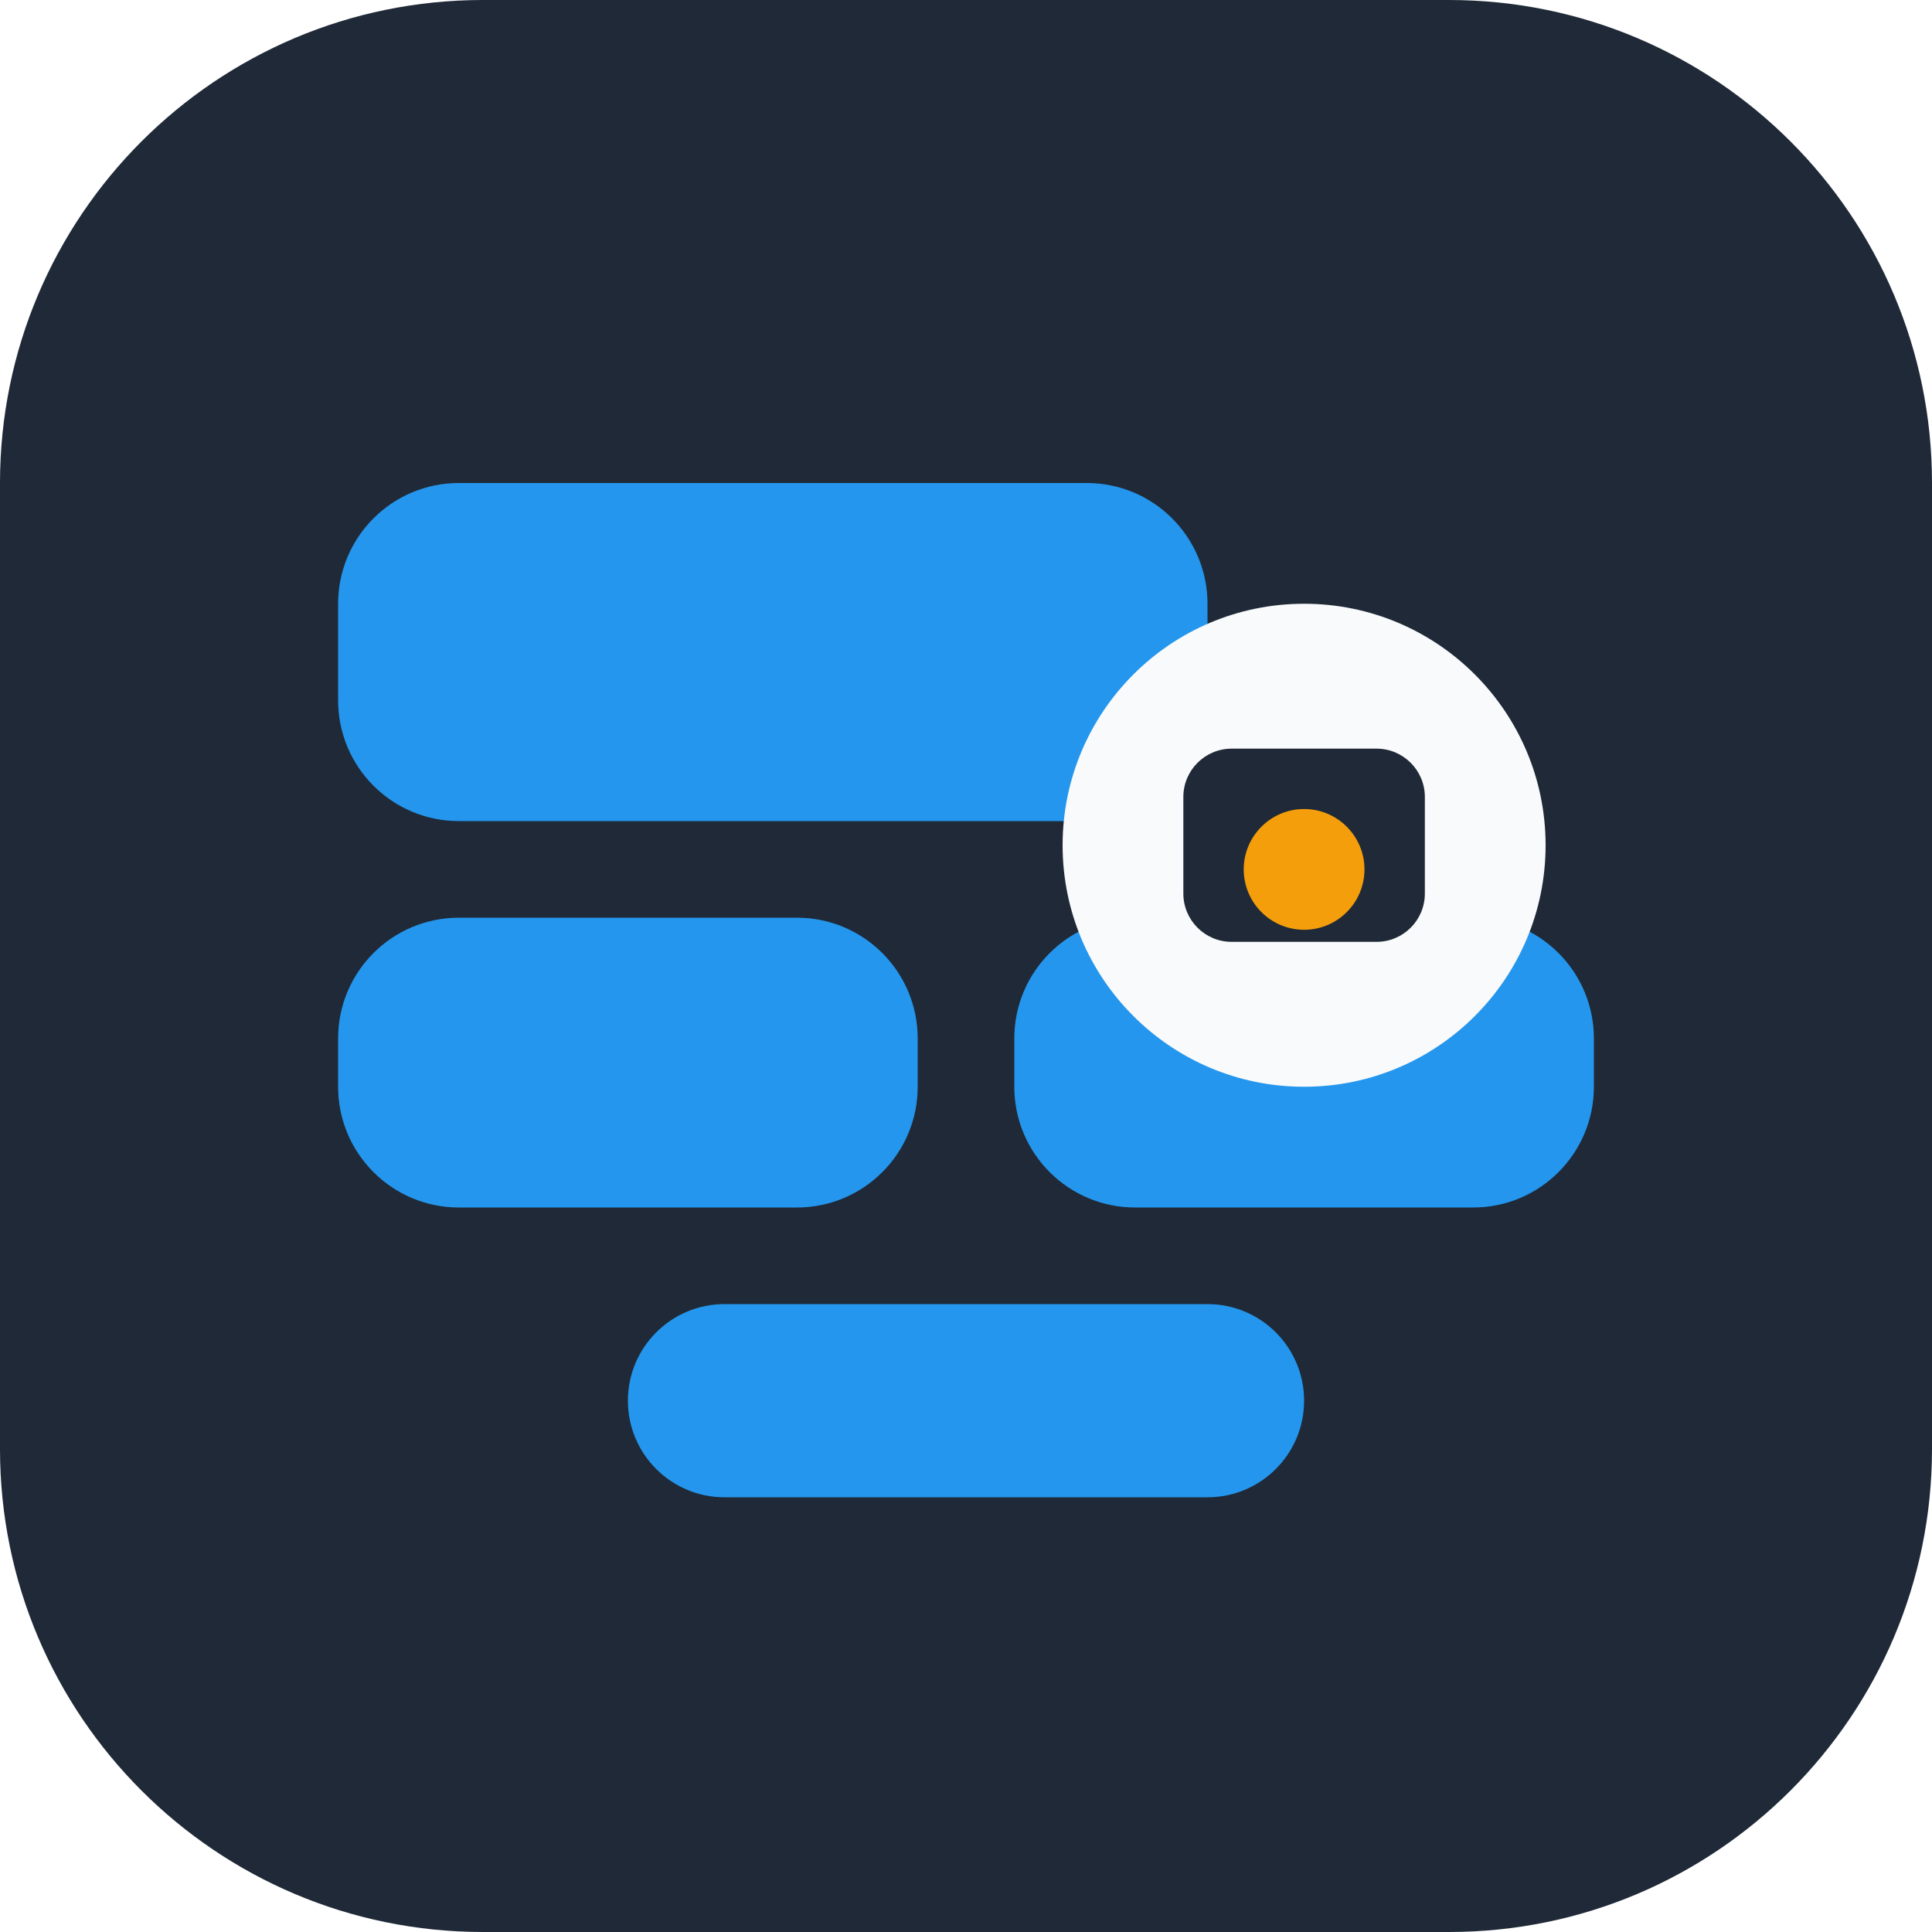
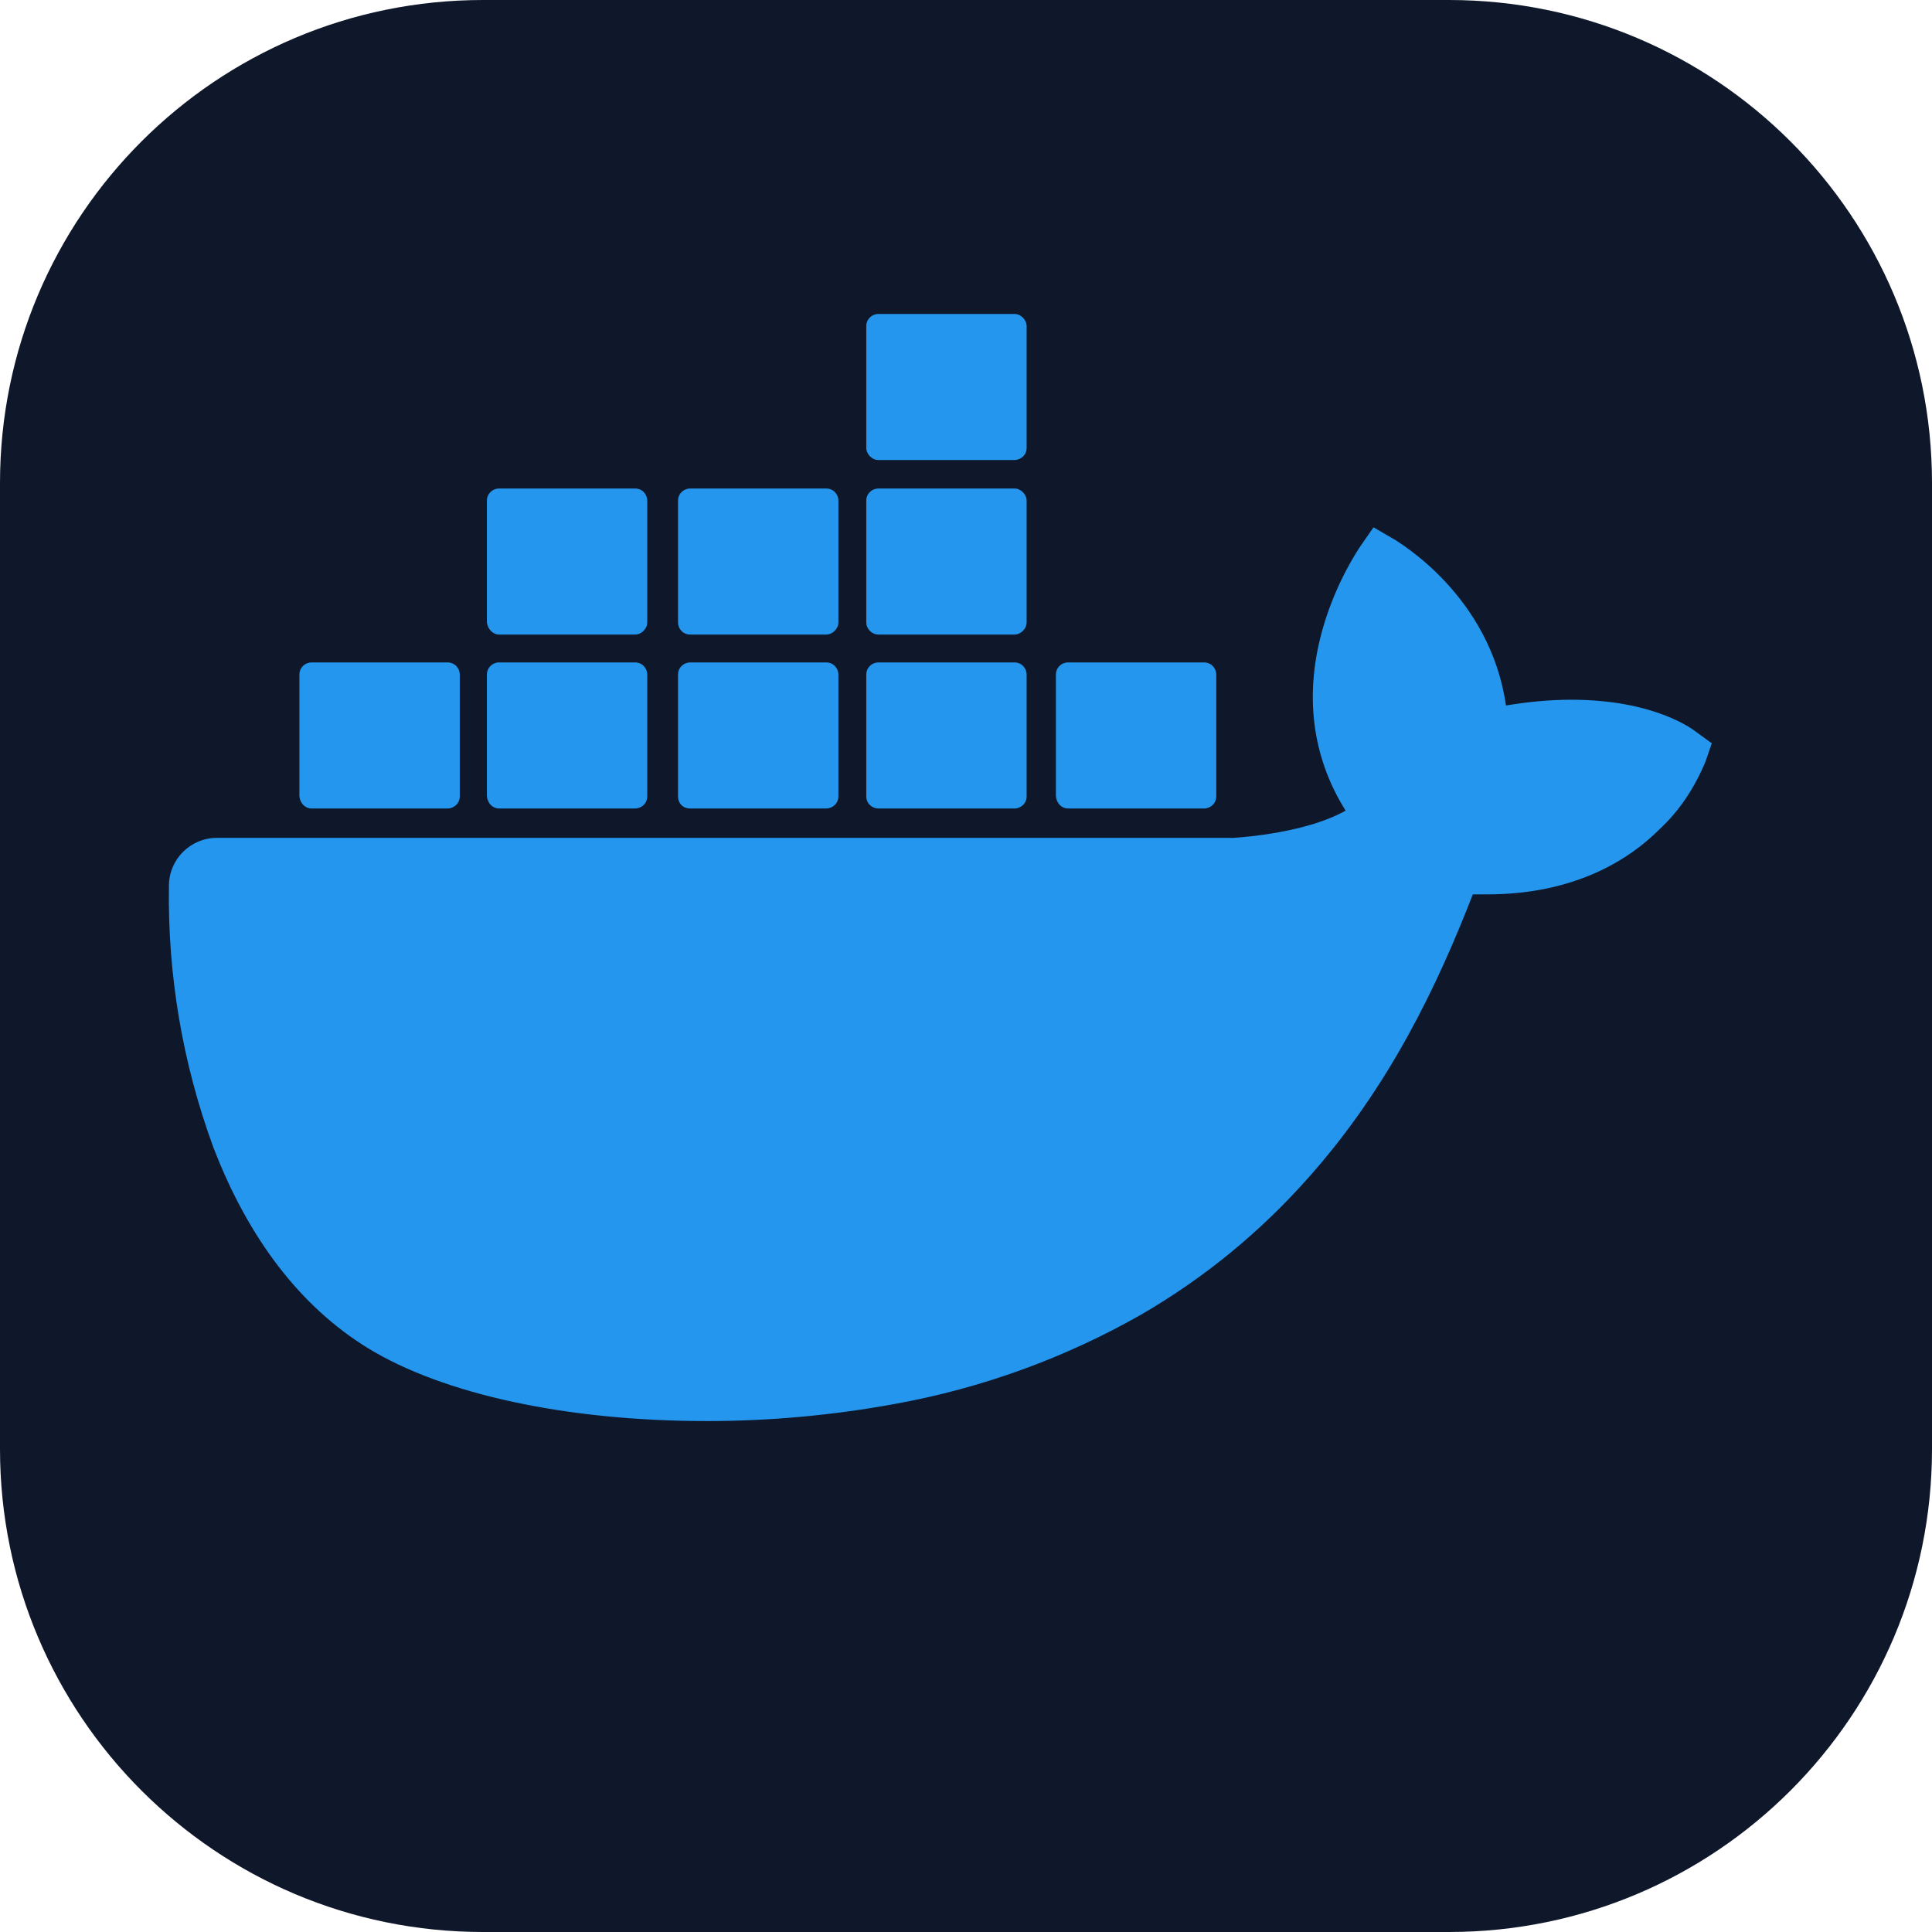
<svg xmlns="http://www.w3.org/2000/svg" width="40" height="40" viewBox="0 0 40 40" fill="none">
-   <rect width="40" height="40" rx="10" fill="#1F2937" />
-   <rect x="7" y="10" width="18" height="7" rx="2.5" fill="#2496ED" />
-   <rect x="7" y="19" width="12" height="6" rx="2.5" fill="#2496ED" />
-   <rect x="21" y="19" width="12" height="6" rx="2.5" fill="#2496ED" />
-   <rect x="13" y="27" width="14" height="4" rx="2" fill="#2496ED" />
-   <path d="M27 12.5C29.761 12.5 32 14.739 32 17.5C32 20.261 29.761 22.5 27 22.5C24.239 22.5 22 20.261 22 17.5C22 14.739 24.239 12.5 27 12.5Z" fill="#F9FAFB" />
-   <path d="M25.5 15.5H28.5C29.052 15.5 29.5 15.948 29.5 16.5V18.5C29.5 19.052 29.052 19.5 28.5 19.5H25.5C24.948 19.5 24.5 19.052 24.5 18.5V16.5C24.5 15.948 24.948 15.5 25.5 15.5Z" fill="#1F2937" />
-   <path d="M27 16.75C27.69 16.75 28.25 17.31 28.25 18C28.25 18.69 27.69 19.25 27 19.25C26.31 19.25 25.75 18.69 25.75 18C25.75 17.31 26.31 16.75 27 16.75Z" fill="#F59E0B" />
+   <rect width="40" height="40" rx="10" fill="#0F172A" />
+   <g transform="translate(3.5 6.5) scale(0.26)">
+     <path fill="#2496ED" d="M121.68,33.34c-0.34-0.28-3.42-2.62-10.03-2.62c-1.71,0-3.48,0.17-5.19,0.46c-1.25-8.72-8.49-12.94-8.78-13.16l-1.77-1.03l-1.14,1.65c-1.42,2.22-2.51,4.73-3.13,7.29c-1.2,4.96-0.46,9.63,2.05,13.62c-3.02,1.71-7.92,2.11-8.95,2.17l-80.93,0c-2.11,0-3.82,1.71-3.82,3.82c-0.11,7.07,1.08,14.13,3.53,20.8c2.79,7.29,6.95,12.71,12.31,16.01c6.04,3.7,15.9,5.81,27.01,5.81c5.01,0,10.03-0.46,14.99-1.37c6.9-1.25,13.51-3.65,19.6-7.12c5.02-2.91,9.52-6.61,13.34-10.94c6.44-7.24,10.26-15.33,13.05-22.51c0.4,0,0.74,0,1.14,0c7.01,0,11.34-2.79,13.73-5.19c1.6-1.48,2.79-3.31,3.65-5.36l0.51-1.48L121.68,33.34L121.68,33.34z M71.59,39.38h10.83c0.51,0,0.97-0.4,0.97-0.97v-9.69c0-0.51-0.4-0.97-0.97-0.97l0,0l-10.83,0c-0.51,0-0.97,0.4-0.97,0.97l0,0v9.69C70.68,38.98,71.08,39.38,71.59,39.38L71.59,39.38z M56.49,11.63h10.83c0.51,0,0.97-0.4,0.97-0.97V0.97c0-0.51-0.46-0.97-0.97-0.97L56.49,0c-0.51,0-0.97,0.4-0.97,0.97l0,0v9.69C55.52,11.17,55.97,11.63,56.49,11.63L56.49,11.63z M56.49,25.53h10.83c0.51,0,0.97-0.46,0.97-0.97v-9.69c0-0.51-0.46-0.97-0.97-0.97H56.49c-0.51,0-0.97,0.4-0.97,0.97l0,0v9.69C55.52,25.08,55.97,25.53,56.49,25.53L56.49,25.53z M41.5,25.53h10.83c0.51,0,0.97-0.46,0.97-0.97v-9.69c0-0.51-0.4-0.97-0.97-0.97l0,0H41.5c-0.51,0-0.97,0.4-0.97,0.97l0,0v9.69C40.53,25.08,40.93,25.53,41.5,25.53L41.5,25.53z M26.28,25.53h10.83c0.51,0,0.97-0.46,0.97-0.97v-9.69c0-0.51-0.4-0.97-0.97-0.97l0,0H26.28c-0.51,0-0.97,0.4-0.97,0.97v9.69C25.37,25.08,25.77,25.53,26.28,25.53L26.28,25.53z M56.49,39.38h10.83c0.51,0,0.97-0.4,0.97-0.97v-9.69c0-0.51-0.4-0.97-0.97-0.97l0,0l-10.83,0c-0.51,0-0.97,0.4-0.97,0.97l0,0v9.69C55.52,38.98,55.97,39.38,56.49,39.38L56.49,39.38L56.49,39.38z M41.5,39.38h10.83c0.51,0,0.97-0.4,0.97-0.97l0,0v-9.69c0-0.51-0.4-0.97-0.97-0.97l0,0l-10.83,0c-0.51,0-0.97,0.4-0.97,0.97l0,0v9.69C40.53,38.98,40.93,39.38,41.5,39.38L41.5,39.38L41.5,39.38z M26.28,39.38h10.83c0.51,0,0.97-0.4,0.97-0.97l0,0v-9.69c0-0.51-0.4-0.97-0.97-0.97l0,0l-10.83,0c-0.51,0-0.97,0.4-0.97,0.97v9.69C25.37,38.98,25.77,39.38,26.28,39.38L26.28,39.38z M11.35,39.38h10.83c0.51,0,0.97-0.4,0.97-0.97l0,0v-9.69c0-0.51-0.4-0.97-0.97-0.97l0,0l-10.83,0c-0.51,0-0.97,0.4-0.97,0.97l0,0v9.69C10.44,38.98,10.84,39.38,11.35,39.38L11.35,39.38L11.35,39.38z" />
+   </g>
</svg>
